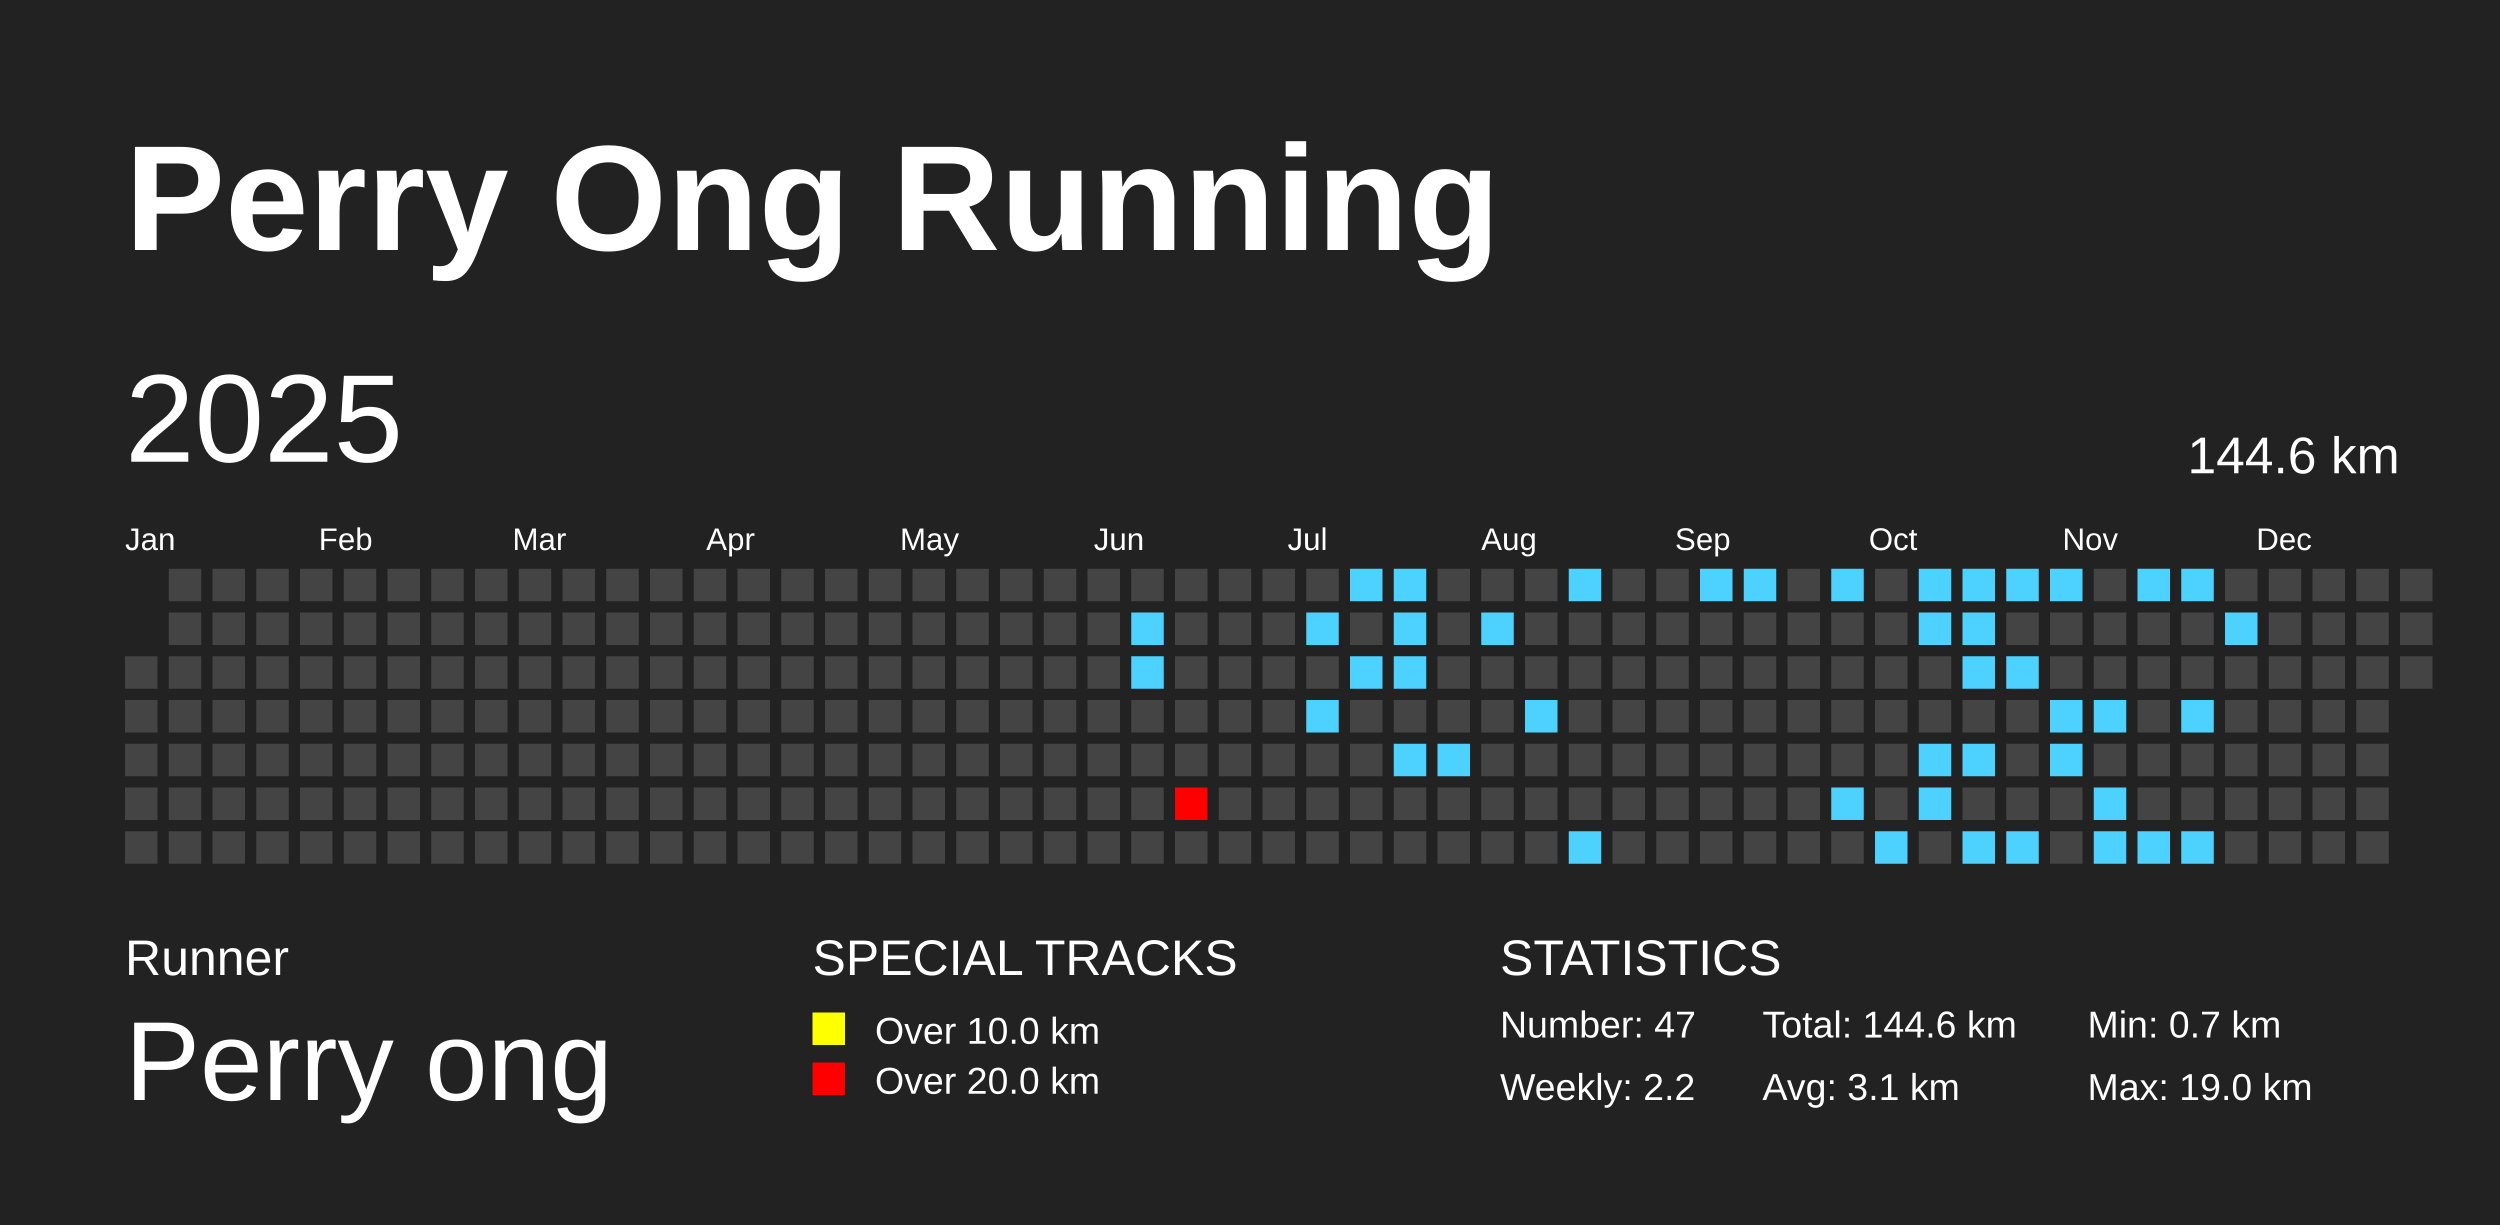
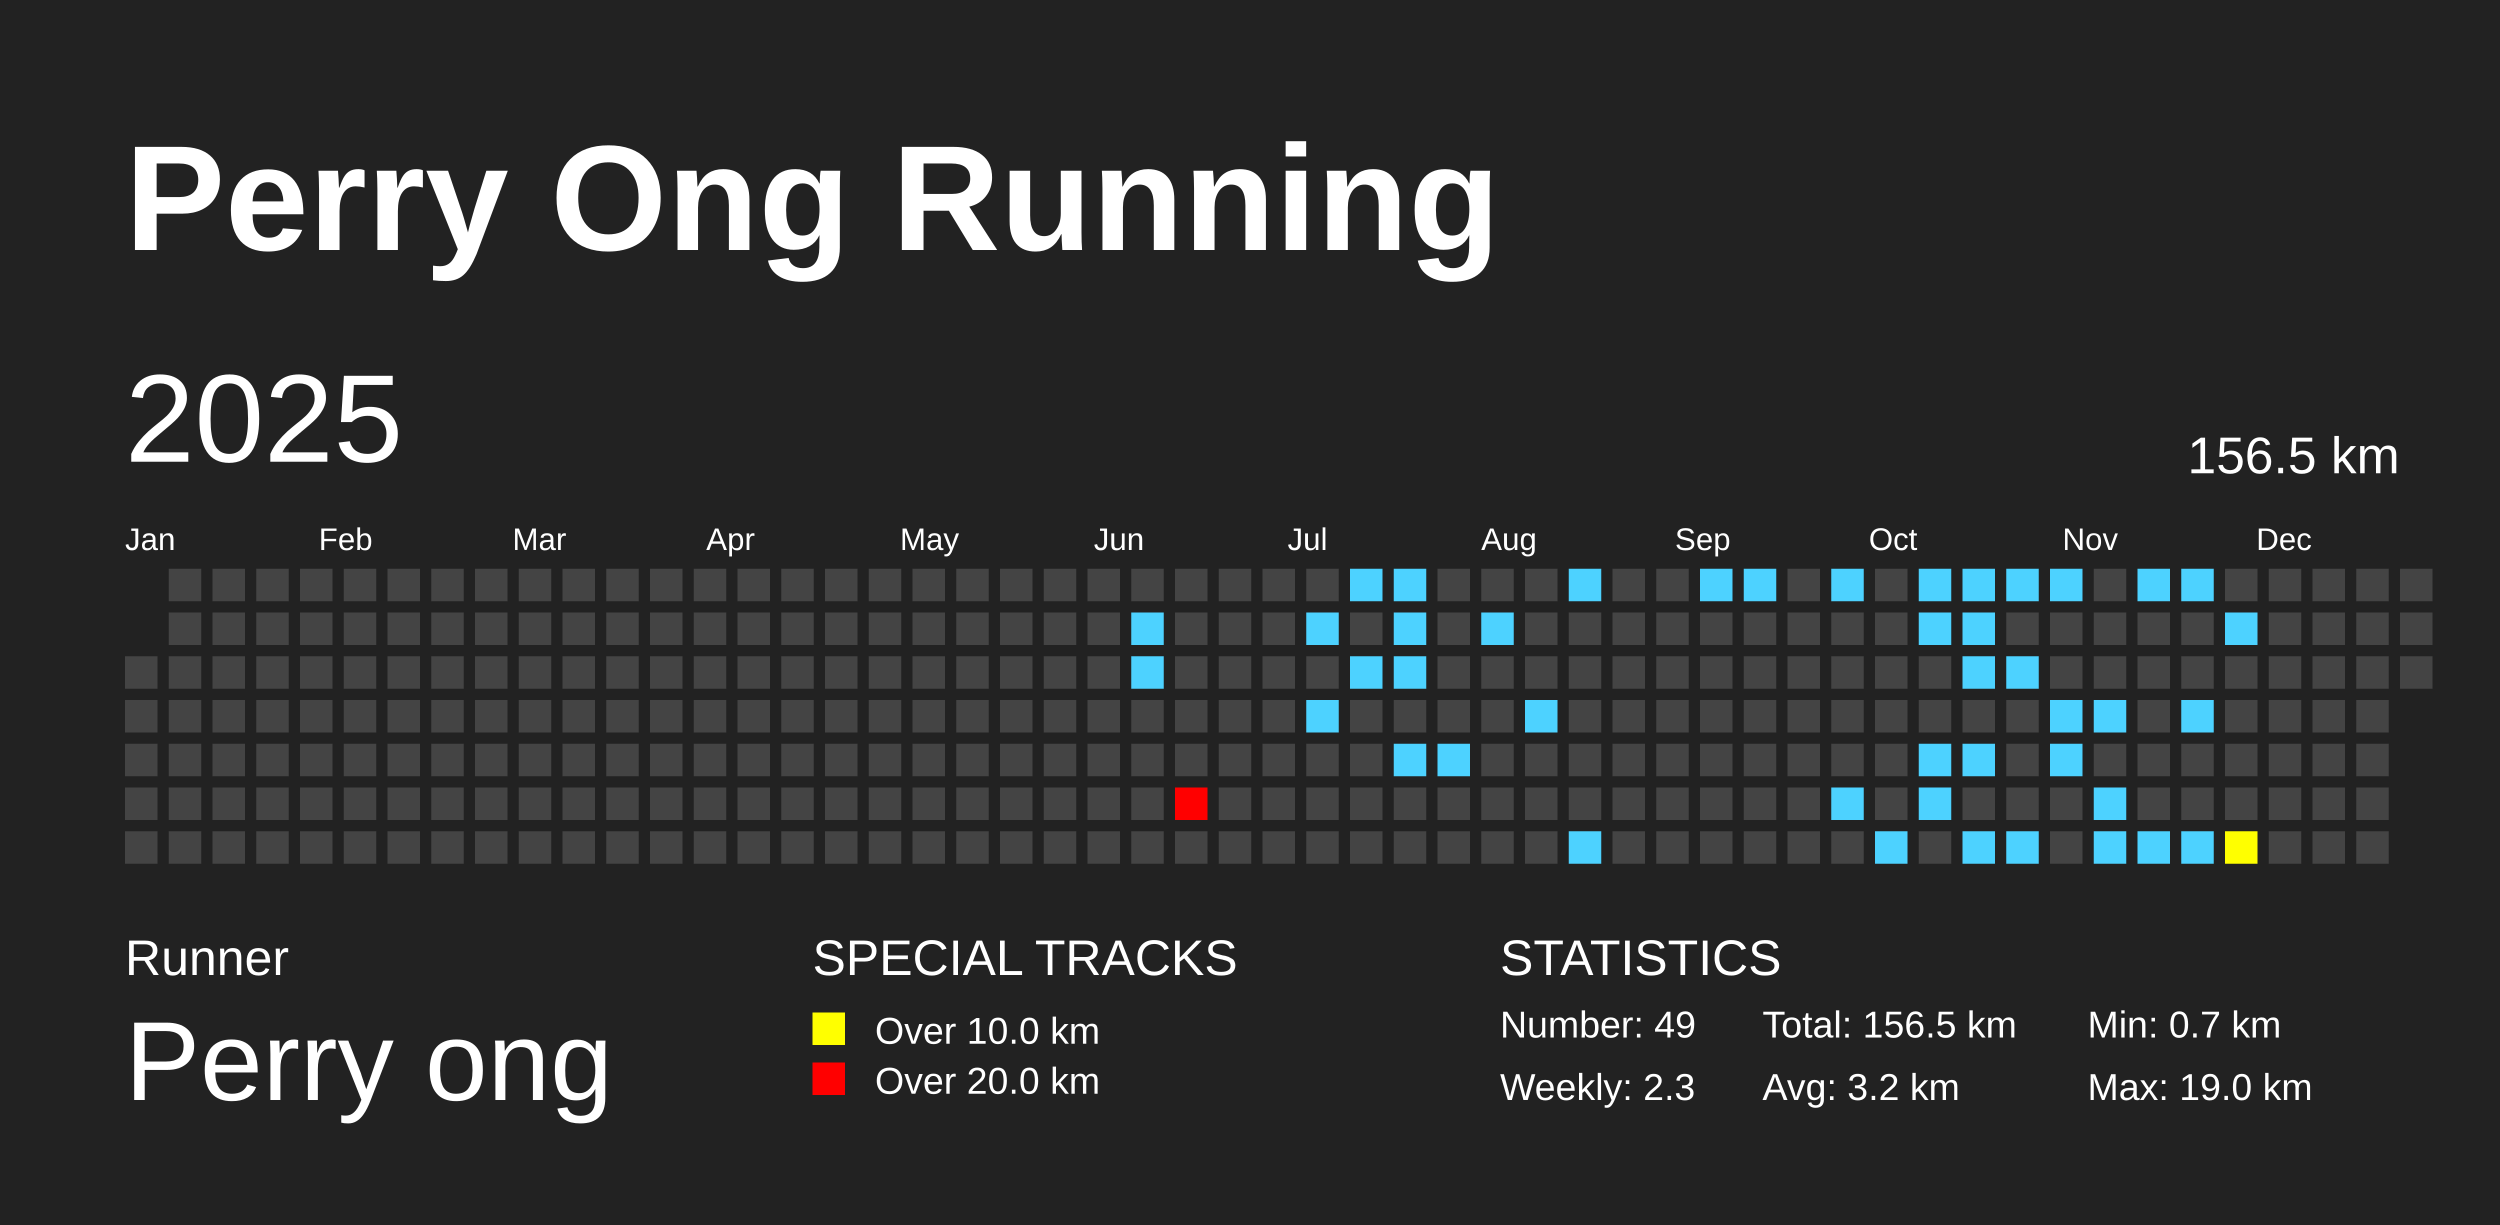
<svg xmlns="http://www.w3.org/2000/svg" baseProfile="full" height="98mm" version="1.1" viewBox="0,0,200,98" width="200mm">
  <defs />
  <rect fill="#222222" height="98" width="200" x="0" y="0" />
  <text fill="#FFFFFF" style="font-size:12px; font-family:Arial; font-weight:bold;" x="10" y="20">Perry Ong Running</text>
  <text fill="#FFFFFF" style="font-size:4px; font-family:Arial" x="10" y="78">Runner</text>
  <text fill="#FFFFFF" style="font-size:9px; font-family:Arial" x="10" y="88">Perry ong</text>
  <text fill="#FFFFFF" style="font-size:4px; font-family:Arial" x="65" y="78">SPECIAL TRACKS</text>
  <rect fill="yellow" height="2.6" width="2.6" x="65" y="81" />
  <text fill="#FFFFFF" style="font-size:3px; font-family:Arial" x="70" y="83.5">Over 10.0 km</text>
  <rect fill="red" height="2.6" width="2.6" x="65" y="85" />
  <text fill="#FFFFFF" style="font-size:3px; font-family:Arial" x="70" y="87.5">Over 20.0 km</text>
  <text fill="#FFFFFF" style="font-size:4px; font-family:Arial" x="120" y="78">STATISTICS</text>
-   <text fill="#FFFFFF" style="font-size:3px; font-family:Arial" x="120" y="83">Number: 47</text>
-   <text fill="#FFFFFF" style="font-size:3px; font-family:Arial" x="120" y="88">Weekly: 2.2</text>
-   <text fill="#FFFFFF" style="font-size:3px; font-family:Arial" x="141" y="83">Total: 144.6 km</text>
-   <text fill="#FFFFFF" style="font-size:3px; font-family:Arial" x="141" y="88">Avg: 3.1 km</text>
+   <text fill="#FFFFFF" style="font-size:3px; font-family:Arial" x="120" y="83">Number: 49</text>
+   <text fill="#FFFFFF" style="font-size:3px; font-family:Arial" x="120" y="88">Weekly: 2.3</text>
+   <text fill="#FFFFFF" style="font-size:3px; font-family:Arial" x="141" y="83">Total: 156.5 km</text>
+   <text fill="#FFFFFF" style="font-size:3px; font-family:Arial" x="141" y="88">Avg: 3.2 km</text>
  <text fill="#FFFFFF" style="font-size:3px; font-family:Arial" x="167" y="83">Min: 0.7 km</text>
  <text fill="#FFFFFF" style="font-size:3px; font-family:Arial" x="167" y="88">Max: 19.0 km</text>
  <text dominant-baseline="hanging" fill="#FFFFFF" style="font-size:10.0px; font-family:Arial;" x="10" y="30">2025</text>
-   <text dominant-baseline="hanging" fill="#FFFFFF" style="font-size:4.125px; font-family:Arial;" x="175" y="35">144.6 km</text>
+   <text dominant-baseline="hanging" fill="#FFFFFF" style="font-size:4.125px; font-family:Arial;" x="175" y="35">156.5 km</text>
  <text fill="#FFFFFF" style="font-size:2.5px; font-family:Arial" x="10.0" y="44">Jan</text>
  <text fill="#FFFFFF" style="font-size:2.5px; font-family:Arial" x="25.5" y="44">Feb</text>
  <text fill="#FFFFFF" style="font-size:2.5px; font-family:Arial" x="41.0" y="44">Mar</text>
  <text fill="#FFFFFF" style="font-size:2.5px; font-family:Arial" x="56.5" y="44">Apr</text>
  <text fill="#FFFFFF" style="font-size:2.5px; font-family:Arial" x="72.0" y="44">May</text>
  <text fill="#FFFFFF" style="font-size:2.5px; font-family:Arial" x="87.5" y="44">Jun</text>
  <text fill="#FFFFFF" style="font-size:2.5px; font-family:Arial" x="103.0" y="44">Jul</text>
  <text fill="#FFFFFF" style="font-size:2.5px; font-family:Arial" x="118.5" y="44">Aug</text>
  <text fill="#FFFFFF" style="font-size:2.5px; font-family:Arial" x="134.0" y="44">Sep</text>
  <text fill="#FFFFFF" style="font-size:2.5px; font-family:Arial" x="149.5" y="44">Oct</text>
  <text fill="#FFFFFF" style="font-size:2.5px; font-family:Arial" x="165.0" y="44">Nov</text>
  <text fill="#FFFFFF" style="font-size:2.5px; font-family:Arial" x="180.5" y="44">Dec</text>
  <rect fill="#444444" height="2.6" width="2.6" x="10.0" y="52.5" />
  <rect fill="#444444" height="2.6" width="2.6" x="10.0" y="56.0" />
  <rect fill="#444444" height="2.6" width="2.6" x="10.0" y="59.5" />
  <rect fill="#444444" height="2.6" width="2.6" x="10.0" y="63.0" />
  <rect fill="#444444" height="2.6" width="2.6" x="10.0" y="66.5" />
  <rect fill="#444444" height="2.6" width="2.6" x="13.5" y="45.5" />
  <rect fill="#444444" height="2.6" width="2.6" x="13.5" y="49.0" />
  <rect fill="#444444" height="2.6" width="2.6" x="13.5" y="52.5" />
  <rect fill="#444444" height="2.6" width="2.6" x="13.5" y="56.0" />
  <rect fill="#444444" height="2.6" width="2.6" x="13.5" y="59.5" />
  <rect fill="#444444" height="2.6" width="2.6" x="13.5" y="63.0" />
  <rect fill="#444444" height="2.6" width="2.6" x="13.5" y="66.5" />
  <rect fill="#444444" height="2.6" width="2.6" x="17.0" y="45.5" />
  <rect fill="#444444" height="2.6" width="2.6" x="17.0" y="49.0" />
  <rect fill="#444444" height="2.6" width="2.6" x="17.0" y="52.5" />
  <rect fill="#444444" height="2.6" width="2.6" x="17.0" y="56.0" />
  <rect fill="#444444" height="2.6" width="2.6" x="17.0" y="59.5" />
  <rect fill="#444444" height="2.6" width="2.6" x="17.0" y="63.0" />
  <rect fill="#444444" height="2.6" width="2.6" x="17.0" y="66.5" />
  <rect fill="#444444" height="2.6" width="2.6" x="20.5" y="45.5" />
  <rect fill="#444444" height="2.6" width="2.6" x="20.5" y="49.0" />
  <rect fill="#444444" height="2.6" width="2.6" x="20.5" y="52.5" />
  <rect fill="#444444" height="2.6" width="2.6" x="20.5" y="56.0" />
  <rect fill="#444444" height="2.6" width="2.6" x="20.5" y="59.5" />
  <rect fill="#444444" height="2.6" width="2.6" x="20.5" y="63.0" />
  <rect fill="#444444" height="2.6" width="2.6" x="20.5" y="66.5" />
  <rect fill="#444444" height="2.6" width="2.6" x="24.0" y="45.5" />
  <rect fill="#444444" height="2.6" width="2.6" x="24.0" y="49.0" />
  <rect fill="#444444" height="2.6" width="2.6" x="24.0" y="52.5" />
  <rect fill="#444444" height="2.6" width="2.6" x="24.0" y="56.0" />
  <rect fill="#444444" height="2.6" width="2.6" x="24.0" y="59.5" />
  <rect fill="#444444" height="2.6" width="2.6" x="24.0" y="63.0" />
  <rect fill="#444444" height="2.6" width="2.6" x="24.0" y="66.5" />
  <rect fill="#444444" height="2.6" width="2.6" x="27.5" y="45.5" />
  <rect fill="#444444" height="2.6" width="2.6" x="27.5" y="49.0" />
  <rect fill="#444444" height="2.6" width="2.6" x="27.5" y="52.5" />
  <rect fill="#444444" height="2.6" width="2.6" x="27.5" y="56.0" />
  <rect fill="#444444" height="2.6" width="2.6" x="27.5" y="59.5" />
  <rect fill="#444444" height="2.6" width="2.6" x="27.5" y="63.0" />
  <rect fill="#444444" height="2.6" width="2.6" x="27.5" y="66.5" />
  <rect fill="#444444" height="2.6" width="2.6" x="31.0" y="45.5" />
  <rect fill="#444444" height="2.6" width="2.6" x="31.0" y="49.0" />
  <rect fill="#444444" height="2.6" width="2.6" x="31.0" y="52.5" />
  <rect fill="#444444" height="2.6" width="2.6" x="31.0" y="56.0" />
  <rect fill="#444444" height="2.6" width="2.6" x="31.0" y="59.5" />
  <rect fill="#444444" height="2.6" width="2.6" x="31.0" y="63.0" />
  <rect fill="#444444" height="2.6" width="2.6" x="31.0" y="66.5" />
  <rect fill="#444444" height="2.6" width="2.6" x="34.5" y="45.5" />
  <rect fill="#444444" height="2.6" width="2.6" x="34.5" y="49.0" />
  <rect fill="#444444" height="2.6" width="2.6" x="34.5" y="52.5" />
  <rect fill="#444444" height="2.6" width="2.6" x="34.5" y="56.0" />
  <rect fill="#444444" height="2.6" width="2.6" x="34.5" y="59.5" />
  <rect fill="#444444" height="2.6" width="2.6" x="34.5" y="63.0" />
  <rect fill="#444444" height="2.6" width="2.6" x="34.5" y="66.5" />
  <rect fill="#444444" height="2.6" width="2.6" x="38.0" y="45.5" />
  <rect fill="#444444" height="2.6" width="2.6" x="38.0" y="49.0" />
  <rect fill="#444444" height="2.6" width="2.6" x="38.0" y="52.5" />
  <rect fill="#444444" height="2.6" width="2.6" x="38.0" y="56.0" />
  <rect fill="#444444" height="2.6" width="2.6" x="38.0" y="59.5" />
  <rect fill="#444444" height="2.6" width="2.6" x="38.0" y="63.0" />
  <rect fill="#444444" height="2.6" width="2.6" x="38.0" y="66.5" />
  <rect fill="#444444" height="2.6" width="2.6" x="41.5" y="45.5" />
  <rect fill="#444444" height="2.6" width="2.6" x="41.5" y="49.0" />
  <rect fill="#444444" height="2.6" width="2.6" x="41.5" y="52.5" />
  <rect fill="#444444" height="2.6" width="2.6" x="41.5" y="56.0" />
  <rect fill="#444444" height="2.6" width="2.6" x="41.5" y="59.5" />
  <rect fill="#444444" height="2.6" width="2.6" x="41.5" y="63.0" />
  <rect fill="#444444" height="2.6" width="2.6" x="41.5" y="66.5" />
  <rect fill="#444444" height="2.6" width="2.6" x="45.0" y="45.5" />
  <rect fill="#444444" height="2.6" width="2.6" x="45.0" y="49.0" />
  <rect fill="#444444" height="2.6" width="2.6" x="45.0" y="52.5" />
  <rect fill="#444444" height="2.6" width="2.6" x="45.0" y="56.0" />
  <rect fill="#444444" height="2.6" width="2.6" x="45.0" y="59.5" />
  <rect fill="#444444" height="2.6" width="2.6" x="45.0" y="63.0" />
  <rect fill="#444444" height="2.6" width="2.6" x="45.0" y="66.5" />
  <rect fill="#444444" height="2.6" width="2.6" x="48.5" y="45.5" />
  <rect fill="#444444" height="2.6" width="2.6" x="48.5" y="49.0" />
  <rect fill="#444444" height="2.6" width="2.6" x="48.5" y="52.5" />
  <rect fill="#444444" height="2.6" width="2.6" x="48.5" y="56.0" />
  <rect fill="#444444" height="2.6" width="2.6" x="48.5" y="59.5" />
  <rect fill="#444444" height="2.6" width="2.6" x="48.5" y="63.0" />
  <rect fill="#444444" height="2.6" width="2.6" x="48.5" y="66.5" />
  <rect fill="#444444" height="2.6" width="2.6" x="52.0" y="45.5" />
  <rect fill="#444444" height="2.6" width="2.6" x="52.0" y="49.0" />
  <rect fill="#444444" height="2.6" width="2.6" x="52.0" y="52.5" />
  <rect fill="#444444" height="2.6" width="2.6" x="52.0" y="56.0" />
  <rect fill="#444444" height="2.6" width="2.6" x="52.0" y="59.5" />
  <rect fill="#444444" height="2.6" width="2.6" x="52.0" y="63.0" />
  <rect fill="#444444" height="2.6" width="2.6" x="52.0" y="66.5" />
  <rect fill="#444444" height="2.6" width="2.6" x="55.5" y="45.5" />
  <rect fill="#444444" height="2.6" width="2.6" x="55.5" y="49.0" />
  <rect fill="#444444" height="2.6" width="2.6" x="55.5" y="52.5" />
  <rect fill="#444444" height="2.6" width="2.6" x="55.5" y="56.0" />
  <rect fill="#444444" height="2.6" width="2.6" x="55.5" y="59.5" />
  <rect fill="#444444" height="2.6" width="2.6" x="55.5" y="63.0" />
  <rect fill="#444444" height="2.6" width="2.6" x="55.5" y="66.5" />
  <rect fill="#444444" height="2.6" width="2.6" x="59.0" y="45.5" />
  <rect fill="#444444" height="2.6" width="2.6" x="59.0" y="49.0" />
  <rect fill="#444444" height="2.6" width="2.6" x="59.0" y="52.5" />
  <rect fill="#444444" height="2.6" width="2.6" x="59.0" y="56.0" />
  <rect fill="#444444" height="2.6" width="2.6" x="59.0" y="59.5" />
  <rect fill="#444444" height="2.6" width="2.6" x="59.0" y="63.0" />
  <rect fill="#444444" height="2.6" width="2.6" x="59.0" y="66.5" />
  <rect fill="#444444" height="2.6" width="2.6" x="62.5" y="45.5" />
  <rect fill="#444444" height="2.6" width="2.6" x="62.5" y="49.0" />
  <rect fill="#444444" height="2.6" width="2.6" x="62.5" y="52.5" />
  <rect fill="#444444" height="2.6" width="2.6" x="62.5" y="56.0" />
  <rect fill="#444444" height="2.6" width="2.6" x="62.5" y="59.5" />
  <rect fill="#444444" height="2.6" width="2.6" x="62.5" y="63.0" />
  <rect fill="#444444" height="2.6" width="2.6" x="62.5" y="66.5" />
  <rect fill="#444444" height="2.6" width="2.6" x="66.0" y="45.5" />
  <rect fill="#444444" height="2.6" width="2.6" x="66.0" y="49.0" />
  <rect fill="#444444" height="2.6" width="2.6" x="66.0" y="52.5" />
  <rect fill="#444444" height="2.6" width="2.6" x="66.0" y="56.0" />
  <rect fill="#444444" height="2.6" width="2.6" x="66.0" y="59.5" />
  <rect fill="#444444" height="2.6" width="2.6" x="66.0" y="63.0" />
  <rect fill="#444444" height="2.6" width="2.6" x="66.0" y="66.5" />
  <rect fill="#444444" height="2.6" width="2.6" x="69.5" y="45.5" />
  <rect fill="#444444" height="2.6" width="2.6" x="69.5" y="49.0" />
  <rect fill="#444444" height="2.6" width="2.6" x="69.5" y="52.5" />
  <rect fill="#444444" height="2.6" width="2.6" x="69.5" y="56.0" />
  <rect fill="#444444" height="2.6" width="2.6" x="69.5" y="59.5" />
  <rect fill="#444444" height="2.6" width="2.6" x="69.5" y="63.0" />
  <rect fill="#444444" height="2.6" width="2.6" x="69.5" y="66.5" />
  <rect fill="#444444" height="2.6" width="2.6" x="73.0" y="45.5" />
  <rect fill="#444444" height="2.6" width="2.6" x="73.0" y="49.0" />
  <rect fill="#444444" height="2.6" width="2.6" x="73.0" y="52.5" />
  <rect fill="#444444" height="2.6" width="2.6" x="73.0" y="56.0" />
  <rect fill="#444444" height="2.6" width="2.6" x="73.0" y="59.5" />
  <rect fill="#444444" height="2.6" width="2.6" x="73.0" y="63.0" />
  <rect fill="#444444" height="2.6" width="2.6" x="73.0" y="66.5" />
  <rect fill="#444444" height="2.6" width="2.6" x="76.5" y="45.5" />
  <rect fill="#444444" height="2.6" width="2.6" x="76.5" y="49.0" />
  <rect fill="#444444" height="2.6" width="2.6" x="76.5" y="52.5" />
  <rect fill="#444444" height="2.6" width="2.6" x="76.5" y="56.0" />
  <rect fill="#444444" height="2.6" width="2.6" x="76.5" y="59.5" />
  <rect fill="#444444" height="2.6" width="2.6" x="76.5" y="63.0" />
  <rect fill="#444444" height="2.6" width="2.6" x="76.5" y="66.5" />
  <rect fill="#444444" height="2.6" width="2.6" x="80.0" y="45.5" />
  <rect fill="#444444" height="2.6" width="2.6" x="80.0" y="49.0" />
  <rect fill="#444444" height="2.6" width="2.6" x="80.0" y="52.5" />
  <rect fill="#444444" height="2.6" width="2.6" x="80.0" y="56.0" />
  <rect fill="#444444" height="2.6" width="2.6" x="80.0" y="59.5" />
  <rect fill="#444444" height="2.6" width="2.6" x="80.0" y="63.0" />
  <rect fill="#444444" height="2.6" width="2.6" x="80.0" y="66.5" />
  <rect fill="#444444" height="2.6" width="2.6" x="83.5" y="45.5" />
  <rect fill="#444444" height="2.6" width="2.6" x="83.5" y="49.0" />
  <rect fill="#444444" height="2.6" width="2.6" x="83.5" y="52.5" />
  <rect fill="#444444" height="2.6" width="2.6" x="83.5" y="56.0" />
  <rect fill="#444444" height="2.6" width="2.6" x="83.5" y="59.5" />
  <rect fill="#444444" height="2.6" width="2.6" x="83.5" y="63.0" />
  <rect fill="#444444" height="2.6" width="2.6" x="83.5" y="66.5" />
  <rect fill="#444444" height="2.6" width="2.6" x="87.0" y="45.5" />
  <rect fill="#444444" height="2.6" width="2.6" x="87.0" y="49.0" />
  <rect fill="#444444" height="2.6" width="2.6" x="87.0" y="52.5" />
  <rect fill="#444444" height="2.6" width="2.6" x="87.0" y="56.0" />
  <rect fill="#444444" height="2.6" width="2.6" x="87.0" y="59.5" />
  <rect fill="#444444" height="2.6" width="2.6" x="87.0" y="63.0" />
  <rect fill="#444444" height="2.6" width="2.6" x="87.0" y="66.5" />
  <rect fill="#444444" height="2.6" width="2.6" x="90.5" y="45.5" />
  <rect fill="#4DD2FF" height="2.6" width="2.6" x="90.5" y="49.0" />
  <rect fill="#4DD2FF" height="2.6" width="2.6" x="90.5" y="52.5" />
  <rect fill="#444444" height="2.6" width="2.6" x="90.5" y="56.0" />
  <rect fill="#444444" height="2.6" width="2.6" x="90.5" y="59.5" />
  <rect fill="#444444" height="2.6" width="2.6" x="90.5" y="63.0" />
  <rect fill="#444444" height="2.6" width="2.6" x="90.5" y="66.5" />
  <rect fill="#444444" height="2.6" width="2.6" x="94.0" y="45.5" />
  <rect fill="#444444" height="2.6" width="2.6" x="94.0" y="49.0" />
  <rect fill="#444444" height="2.6" width="2.6" x="94.0" y="52.5" />
  <rect fill="#444444" height="2.6" width="2.6" x="94.0" y="56.0" />
  <rect fill="#444444" height="2.6" width="2.6" x="94.0" y="59.5" />
  <rect fill="red" height="2.6" width="2.6" x="94.0" y="63.0" />
  <rect fill="#444444" height="2.6" width="2.6" x="94.0" y="66.5" />
  <rect fill="#444444" height="2.6" width="2.6" x="97.5" y="45.5" />
  <rect fill="#444444" height="2.6" width="2.6" x="97.5" y="49.0" />
  <rect fill="#444444" height="2.6" width="2.6" x="97.5" y="52.5" />
  <rect fill="#444444" height="2.6" width="2.6" x="97.5" y="56.0" />
  <rect fill="#444444" height="2.6" width="2.6" x="97.5" y="59.5" />
  <rect fill="#444444" height="2.6" width="2.6" x="97.5" y="63.0" />
  <rect fill="#444444" height="2.6" width="2.6" x="97.5" y="66.5" />
  <rect fill="#444444" height="2.6" width="2.6" x="101.0" y="45.5" />
  <rect fill="#444444" height="2.6" width="2.6" x="101.0" y="49.0" />
  <rect fill="#444444" height="2.6" width="2.6" x="101.0" y="52.5" />
  <rect fill="#444444" height="2.6" width="2.6" x="101.0" y="56.0" />
  <rect fill="#444444" height="2.6" width="2.6" x="101.0" y="59.5" />
  <rect fill="#444444" height="2.6" width="2.6" x="101.0" y="63.0" />
  <rect fill="#444444" height="2.6" width="2.6" x="101.0" y="66.5" />
  <rect fill="#444444" height="2.6" width="2.6" x="104.5" y="45.5" />
  <rect fill="#4DD2FF" height="2.6" width="2.6" x="104.5" y="49.0" />
  <rect fill="#444444" height="2.6" width="2.6" x="104.5" y="52.5" />
  <rect fill="#4DD2FF" height="2.6" width="2.6" x="104.5" y="56.0" />
  <rect fill="#444444" height="2.6" width="2.6" x="104.5" y="59.5" />
  <rect fill="#444444" height="2.6" width="2.6" x="104.5" y="63.0" />
  <rect fill="#444444" height="2.6" width="2.6" x="104.5" y="66.5" />
  <rect fill="#4DD2FF" height="2.6" width="2.6" x="108.0" y="45.5" />
  <rect fill="#444444" height="2.6" width="2.6" x="108.0" y="49.0" />
  <rect fill="#4DD2FF" height="2.6" width="2.6" x="108.0" y="52.5" />
  <rect fill="#444444" height="2.6" width="2.6" x="108.0" y="56.0" />
  <rect fill="#444444" height="2.6" width="2.6" x="108.0" y="59.5" />
  <rect fill="#444444" height="2.6" width="2.6" x="108.0" y="63.0" />
  <rect fill="#444444" height="2.6" width="2.6" x="108.0" y="66.5" />
  <rect fill="#4DD2FF" height="2.6" width="2.6" x="111.5" y="45.5" />
  <rect fill="#4DD2FF" height="2.6" width="2.6" x="111.5" y="49.0" />
  <rect fill="#4DD2FF" height="2.6" width="2.6" x="111.5" y="52.5" />
  <rect fill="#444444" height="2.6" width="2.6" x="111.5" y="56.0" />
  <rect fill="#4DD2FF" height="2.6" width="2.6" x="111.5" y="59.5" />
  <rect fill="#444444" height="2.6" width="2.6" x="111.5" y="63.0" />
  <rect fill="#444444" height="2.6" width="2.6" x="111.5" y="66.5" />
  <rect fill="#444444" height="2.6" width="2.6" x="115.0" y="45.5" />
  <rect fill="#444444" height="2.6" width="2.6" x="115.0" y="49.0" />
  <rect fill="#444444" height="2.6" width="2.6" x="115.0" y="52.5" />
  <rect fill="#444444" height="2.6" width="2.6" x="115.0" y="56.0" />
  <rect fill="#4DD2FF" height="2.6" width="2.6" x="115.0" y="59.5" />
  <rect fill="#444444" height="2.6" width="2.6" x="115.0" y="63.0" />
  <rect fill="#444444" height="2.6" width="2.6" x="115.0" y="66.5" />
  <rect fill="#444444" height="2.6" width="2.6" x="118.5" y="45.5" />
  <rect fill="#4DD2FF" height="2.6" width="2.6" x="118.5" y="49.0" />
  <rect fill="#444444" height="2.6" width="2.6" x="118.5" y="52.5" />
  <rect fill="#444444" height="2.6" width="2.6" x="118.5" y="56.0" />
  <rect fill="#444444" height="2.6" width="2.6" x="118.5" y="59.5" />
  <rect fill="#444444" height="2.6" width="2.6" x="118.5" y="63.0" />
  <rect fill="#444444" height="2.6" width="2.6" x="118.5" y="66.5" />
  <rect fill="#444444" height="2.6" width="2.6" x="122.0" y="45.5" />
  <rect fill="#444444" height="2.6" width="2.6" x="122.0" y="49.0" />
  <rect fill="#444444" height="2.6" width="2.6" x="122.0" y="52.5" />
  <rect fill="#4DD2FF" height="2.6" width="2.6" x="122.0" y="56.0" />
  <rect fill="#444444" height="2.6" width="2.6" x="122.0" y="59.5" />
  <rect fill="#444444" height="2.6" width="2.6" x="122.0" y="63.0" />
  <rect fill="#444444" height="2.6" width="2.6" x="122.0" y="66.5" />
  <rect fill="#4DD2FF" height="2.6" width="2.6" x="125.5" y="45.5" />
  <rect fill="#444444" height="2.6" width="2.6" x="125.5" y="49.0" />
  <rect fill="#444444" height="2.6" width="2.6" x="125.5" y="52.5" />
  <rect fill="#444444" height="2.6" width="2.6" x="125.5" y="56.0" />
  <rect fill="#444444" height="2.6" width="2.6" x="125.5" y="59.5" />
  <rect fill="#444444" height="2.6" width="2.6" x="125.5" y="63.0" />
  <rect fill="#4DD2FF" height="2.6" width="2.6" x="125.5" y="66.5" />
  <rect fill="#444444" height="2.6" width="2.6" x="129.0" y="45.5" />
  <rect fill="#444444" height="2.6" width="2.6" x="129.0" y="49.0" />
  <rect fill="#444444" height="2.6" width="2.6" x="129.0" y="52.5" />
  <rect fill="#444444" height="2.6" width="2.6" x="129.0" y="56.0" />
  <rect fill="#444444" height="2.6" width="2.6" x="129.0" y="59.5" />
  <rect fill="#444444" height="2.6" width="2.6" x="129.0" y="63.0" />
  <rect fill="#444444" height="2.6" width="2.6" x="129.0" y="66.5" />
  <rect fill="#444444" height="2.6" width="2.6" x="132.5" y="45.5" />
  <rect fill="#444444" height="2.6" width="2.6" x="132.5" y="49.0" />
  <rect fill="#444444" height="2.6" width="2.6" x="132.5" y="52.5" />
  <rect fill="#444444" height="2.6" width="2.6" x="132.5" y="56.0" />
  <rect fill="#444444" height="2.6" width="2.6" x="132.5" y="59.5" />
  <rect fill="#444444" height="2.6" width="2.6" x="132.5" y="63.0" />
  <rect fill="#444444" height="2.6" width="2.6" x="132.5" y="66.5" />
  <rect fill="#4DD2FF" height="2.6" width="2.6" x="136.0" y="45.5" />
  <rect fill="#444444" height="2.6" width="2.6" x="136.0" y="49.0" />
  <rect fill="#444444" height="2.6" width="2.6" x="136.0" y="52.5" />
  <rect fill="#444444" height="2.6" width="2.6" x="136.0" y="56.0" />
  <rect fill="#444444" height="2.6" width="2.6" x="136.0" y="59.5" />
  <rect fill="#444444" height="2.6" width="2.6" x="136.0" y="63.0" />
  <rect fill="#444444" height="2.6" width="2.6" x="136.0" y="66.5" />
  <rect fill="#4DD2FF" height="2.6" width="2.6" x="139.5" y="45.5" />
  <rect fill="#444444" height="2.6" width="2.6" x="139.5" y="49.0" />
  <rect fill="#444444" height="2.6" width="2.6" x="139.5" y="52.5" />
  <rect fill="#444444" height="2.6" width="2.6" x="139.5" y="56.0" />
  <rect fill="#444444" height="2.6" width="2.6" x="139.5" y="59.5" />
  <rect fill="#444444" height="2.6" width="2.6" x="139.5" y="63.0" />
  <rect fill="#444444" height="2.6" width="2.6" x="139.5" y="66.5" />
  <rect fill="#444444" height="2.6" width="2.6" x="143.0" y="45.5" />
  <rect fill="#444444" height="2.6" width="2.6" x="143.0" y="49.0" />
  <rect fill="#444444" height="2.6" width="2.6" x="143.0" y="52.5" />
  <rect fill="#444444" height="2.6" width="2.6" x="143.0" y="56.0" />
  <rect fill="#444444" height="2.6" width="2.6" x="143.0" y="59.5" />
  <rect fill="#444444" height="2.6" width="2.6" x="143.0" y="63.0" />
  <rect fill="#444444" height="2.6" width="2.6" x="143.0" y="66.5" />
  <rect fill="#4DD2FF" height="2.6" width="2.6" x="146.5" y="45.5" />
  <rect fill="#444444" height="2.6" width="2.6" x="146.5" y="49.0" />
  <rect fill="#444444" height="2.6" width="2.6" x="146.5" y="52.5" />
  <rect fill="#444444" height="2.6" width="2.6" x="146.5" y="56.0" />
  <rect fill="#444444" height="2.6" width="2.6" x="146.5" y="59.5" />
  <rect fill="#4DD2FF" height="2.6" width="2.6" x="146.5" y="63.0" />
  <rect fill="#444444" height="2.6" width="2.6" x="146.5" y="66.5" />
  <rect fill="#444444" height="2.6" width="2.6" x="150.0" y="45.5" />
  <rect fill="#444444" height="2.6" width="2.6" x="150.0" y="49.0" />
  <rect fill="#444444" height="2.6" width="2.6" x="150.0" y="52.5" />
  <rect fill="#444444" height="2.6" width="2.6" x="150.0" y="56.0" />
  <rect fill="#444444" height="2.6" width="2.6" x="150.0" y="59.5" />
  <rect fill="#444444" height="2.6" width="2.6" x="150.0" y="63.0" />
  <rect fill="#4DD2FF" height="2.6" width="2.6" x="150.0" y="66.5" />
  <rect fill="#4DD2FF" height="2.6" width="2.6" x="153.5" y="45.5" />
  <rect fill="#4DD2FF" height="2.6" width="2.6" x="153.5" y="49.0" />
  <rect fill="#444444" height="2.6" width="2.6" x="153.5" y="52.5" />
  <rect fill="#444444" height="2.6" width="2.6" x="153.5" y="56.0" />
  <rect fill="#4DD2FF" height="2.6" width="2.6" x="153.5" y="59.5" />
  <rect fill="#4DD2FF" height="2.6" width="2.6" x="153.5" y="63.0" />
  <rect fill="#444444" height="2.6" width="2.6" x="153.5" y="66.5" />
  <rect fill="#4DD2FF" height="2.6" width="2.6" x="157.0" y="45.5" />
  <rect fill="#4DD2FF" height="2.6" width="2.6" x="157.0" y="49.0" />
  <rect fill="#4DD2FF" height="2.6" width="2.6" x="157.0" y="52.5" />
  <rect fill="#444444" height="2.6" width="2.6" x="157.0" y="56.0" />
  <rect fill="#4DD2FF" height="2.6" width="2.6" x="157.0" y="59.5" />
  <rect fill="#444444" height="2.6" width="2.6" x="157.0" y="63.0" />
  <rect fill="#4DD2FF" height="2.6" width="2.6" x="157.0" y="66.5" />
  <rect fill="#4DD2FF" height="2.6" width="2.6" x="160.5" y="45.5" />
  <rect fill="#444444" height="2.6" width="2.6" x="160.5" y="49.0" />
  <rect fill="#4DD2FF" height="2.6" width="2.6" x="160.5" y="52.5" />
  <rect fill="#444444" height="2.6" width="2.6" x="160.5" y="56.0" />
  <rect fill="#444444" height="2.6" width="2.6" x="160.5" y="59.5" />
  <rect fill="#444444" height="2.6" width="2.6" x="160.5" y="63.0" />
  <rect fill="#4DD2FF" height="2.6" width="2.6" x="160.5" y="66.5" />
  <rect fill="#4DD2FF" height="2.6" width="2.6" x="164.0" y="45.5" />
  <rect fill="#444444" height="2.6" width="2.6" x="164.0" y="49.0" />
  <rect fill="#444444" height="2.6" width="2.6" x="164.0" y="52.5" />
  <rect fill="#4DD2FF" height="2.6" width="2.6" x="164.0" y="56.0" />
  <rect fill="#4DD2FF" height="2.6" width="2.6" x="164.0" y="59.5" />
  <rect fill="#444444" height="2.6" width="2.6" x="164.0" y="63.0" />
  <rect fill="#444444" height="2.6" width="2.6" x="164.0" y="66.5" />
  <rect fill="#444444" height="2.6" width="2.6" x="167.5" y="45.5" />
  <rect fill="#444444" height="2.6" width="2.6" x="167.5" y="49.0" />
  <rect fill="#444444" height="2.6" width="2.6" x="167.5" y="52.5" />
  <rect fill="#4DD2FF" height="2.6" width="2.6" x="167.5" y="56.0" />
  <rect fill="#444444" height="2.6" width="2.6" x="167.5" y="59.5" />
  <rect fill="#4DD2FF" height="2.6" width="2.6" x="167.5" y="63.0" />
  <rect fill="#4DD2FF" height="2.6" width="2.6" x="167.5" y="66.5" />
  <rect fill="#4DD2FF" height="2.6" width="2.6" x="171.0" y="45.5" />
  <rect fill="#444444" height="2.6" width="2.6" x="171.0" y="49.0" />
  <rect fill="#444444" height="2.6" width="2.6" x="171.0" y="52.5" />
  <rect fill="#444444" height="2.6" width="2.6" x="171.0" y="56.0" />
  <rect fill="#444444" height="2.6" width="2.6" x="171.0" y="59.5" />
  <rect fill="#444444" height="2.6" width="2.6" x="171.0" y="63.0" />
  <rect fill="#4DD2FF" height="2.6" width="2.6" x="171.0" y="66.5" />
  <rect fill="#4DD2FF" height="2.6" width="2.6" x="174.5" y="45.5" />
  <rect fill="#444444" height="2.6" width="2.6" x="174.5" y="49.0" />
  <rect fill="#444444" height="2.6" width="2.6" x="174.5" y="52.5" />
  <rect fill="#4DD2FF" height="2.6" width="2.6" x="174.5" y="56.0" />
  <rect fill="#444444" height="2.6" width="2.6" x="174.5" y="59.5" />
  <rect fill="#444444" height="2.6" width="2.6" x="174.5" y="63.0" />
  <rect fill="#4DD2FF" height="2.6" width="2.6" x="174.5" y="66.5" />
  <rect fill="#444444" height="2.6" width="2.6" x="178.0" y="45.5" />
  <rect fill="#4DD2FF" height="2.6" width="2.6" x="178.0" y="49.0" />
  <rect fill="#444444" height="2.6" width="2.6" x="178.0" y="52.5" />
  <rect fill="#444444" height="2.6" width="2.6" x="178.0" y="56.0" />
  <rect fill="#444444" height="2.6" width="2.6" x="178.0" y="59.5" />
  <rect fill="#444444" height="2.6" width="2.6" x="178.0" y="63.0" />
-   <rect fill="#444444" height="2.6" width="2.6" x="178.0" y="66.5" />
+   <rect fill="yellow" height="2.6" width="2.6" x="178.0" y="66.5" />
  <rect fill="#444444" height="2.6" width="2.6" x="181.5" y="45.5" />
  <rect fill="#444444" height="2.6" width="2.6" x="181.5" y="49.0" />
  <rect fill="#444444" height="2.6" width="2.6" x="181.5" y="52.5" />
  <rect fill="#444444" height="2.6" width="2.6" x="181.5" y="56.0" />
  <rect fill="#444444" height="2.6" width="2.6" x="181.5" y="59.5" />
  <rect fill="#444444" height="2.6" width="2.6" x="181.5" y="63.0" />
  <rect fill="#444444" height="2.6" width="2.6" x="181.5" y="66.5" />
  <rect fill="#444444" height="2.6" width="2.6" x="185.0" y="45.5" />
  <rect fill="#444444" height="2.6" width="2.6" x="185.0" y="49.0" />
  <rect fill="#444444" height="2.6" width="2.6" x="185.0" y="52.5" />
  <rect fill="#444444" height="2.6" width="2.6" x="185.0" y="56.0" />
  <rect fill="#444444" height="2.6" width="2.6" x="185.0" y="59.5" />
  <rect fill="#444444" height="2.6" width="2.6" x="185.0" y="63.0" />
  <rect fill="#444444" height="2.6" width="2.6" x="185.0" y="66.5" />
  <rect fill="#444444" height="2.6" width="2.6" x="188.5" y="45.5" />
  <rect fill="#444444" height="2.6" width="2.6" x="188.5" y="49.0" />
  <rect fill="#444444" height="2.6" width="2.6" x="188.5" y="52.5" />
  <rect fill="#444444" height="2.6" width="2.6" x="188.5" y="56.0" />
  <rect fill="#444444" height="2.6" width="2.6" x="188.5" y="59.5" />
  <rect fill="#444444" height="2.6" width="2.6" x="188.5" y="63.0" />
  <rect fill="#444444" height="2.6" width="2.6" x="188.5" y="66.5" />
  <rect fill="#444444" height="2.6" width="2.6" x="192.0" y="45.5" />
  <rect fill="#444444" height="2.6" width="2.6" x="192.0" y="49.0" />
  <rect fill="#444444" height="2.6" width="2.6" x="192.0" y="52.5" />
</svg>
